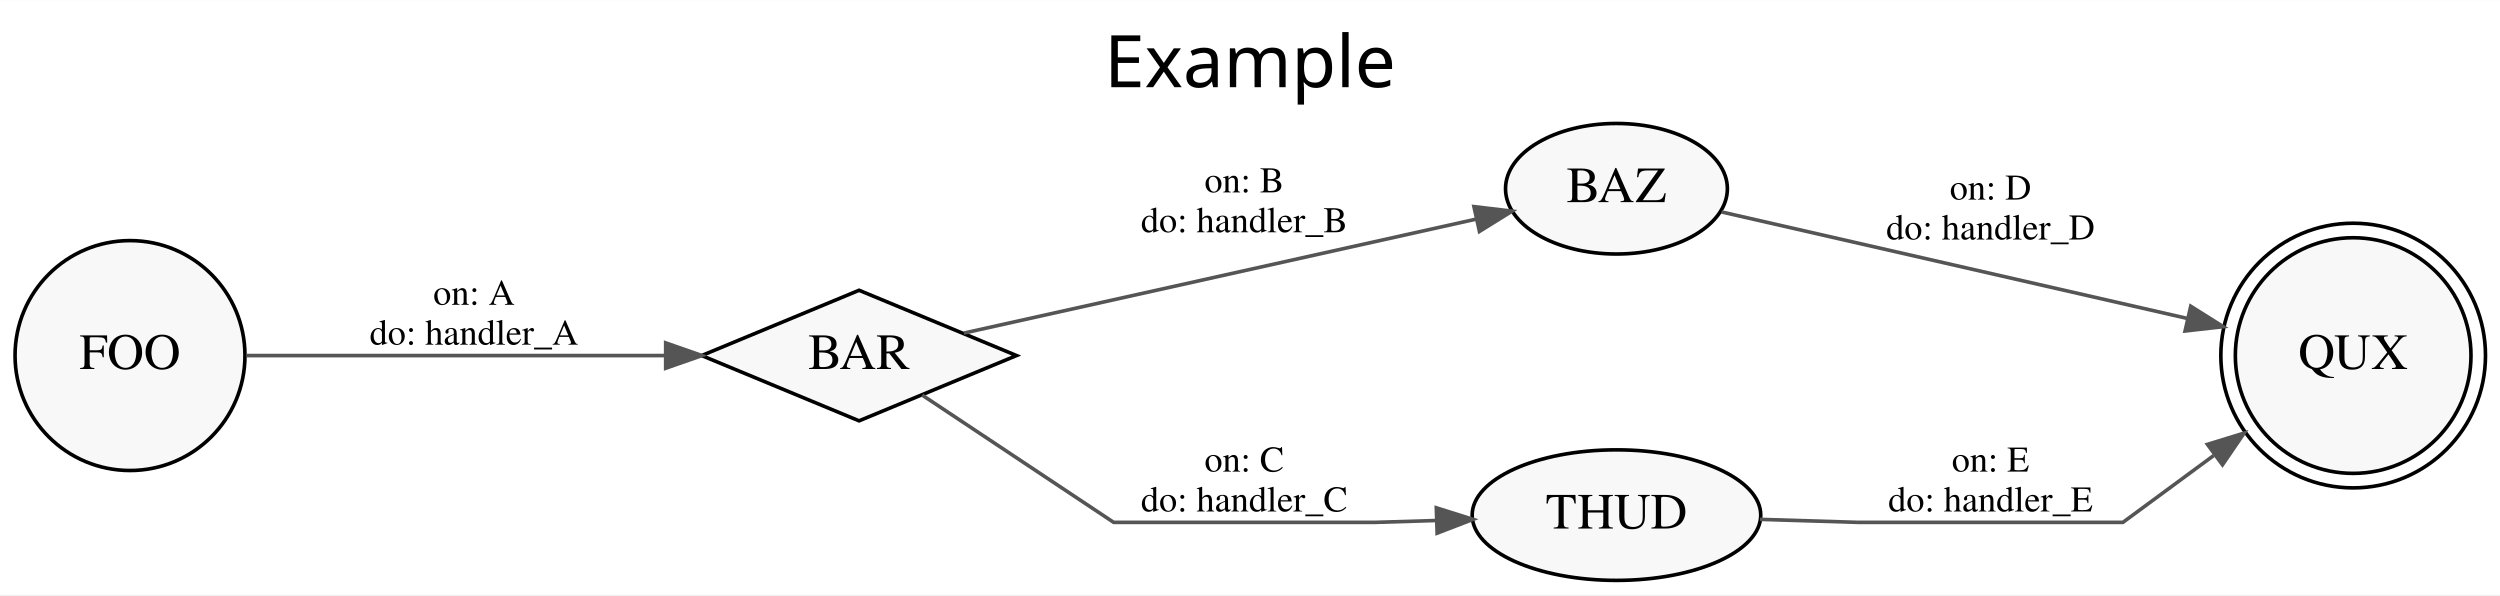
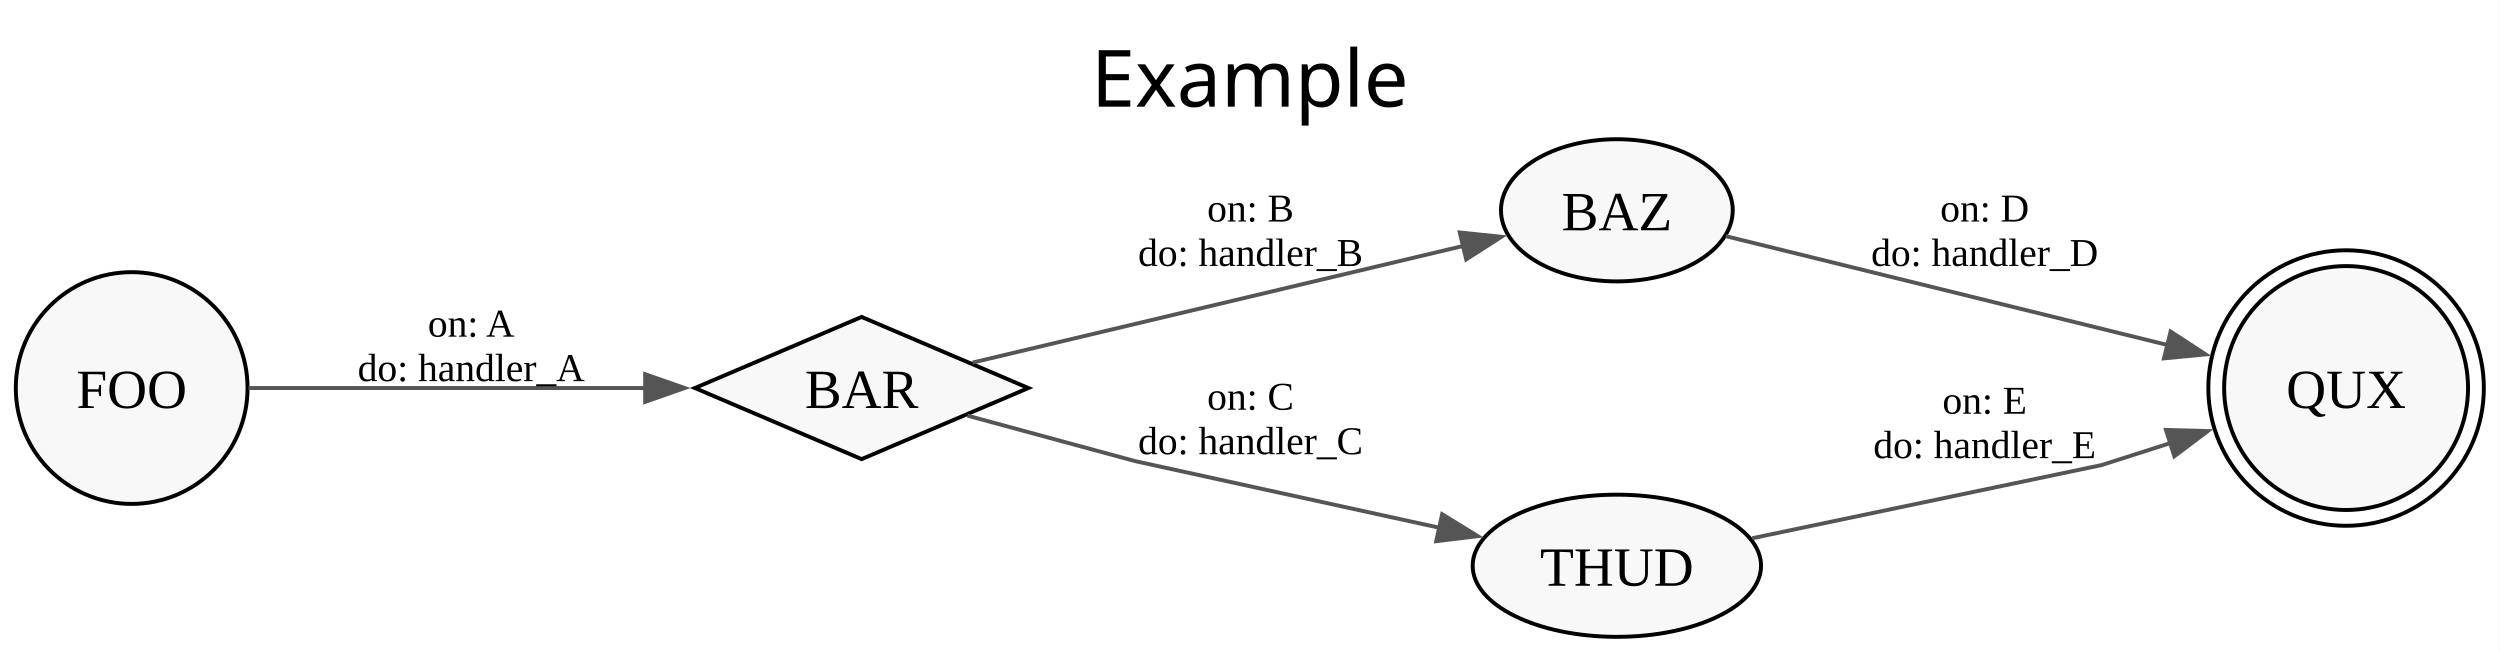
- <svg xmlns="http://www.w3.org/2000/svg" width="689pt" height="164pt" viewBox="0.00 0.00 689.38 164.00">
-   <g id="graph0" class="graph" transform="scale(1 1) rotate(0) translate(4 160)">
-     <polygon fill="white" stroke="transparent" points="-4,4 -4,-160 685.38,-160 685.38,4 -4,4" />
-     <text text-anchor="middle" x="340.69" y="-136" font-family="Arial Bold" font-size="20.00">Example</text>
+ <svg xmlns="http://www.w3.org/2000/svg" width="633pt" height="165pt" viewBox="0.00 0.00 633.00 165.00">
+   <g id="graph0" class="graph" transform="scale(1 1) rotate(0) translate(4 161.25)">
+     <polygon fill="white" stroke="none" points="-4,4 -4,-161.25 628.91,-161.25 628.91,4 -4,4" />
+     <text xml:space="preserve" text-anchor="middle" x="312.45" y="-134.25" font-family="Arial Bold" font-size="20.00">Example</text>
    <g id="node1" class="node">
-       <ellipse fill="#f8f8f8" stroke="black" cx="31.85" cy="-62" rx="31.7" ry="31.7" />
-       <text text-anchor="middle" x="31.85" y="-58.3" font-family="Times,serif" font-size="14.00">FOO</text>
+       <ellipse fill="#f8f8f8" stroke="black" cx="29.34" cy="-63" rx="29.34" ry="29.34" />
+       <text xml:space="preserve" text-anchor="middle" x="29.34" y="-57.95" font-family="Times New Roman,serif" font-size="14.00">FOO</text>
    </g>
    <g id="node2" class="node">
-       <polygon fill="#f8f8f8" stroke="black" points="232.89,-80 189.49,-62 232.89,-44 276.3,-62 232.89,-80" />
-       <text text-anchor="middle" x="232.89" y="-58.3" font-family="Times,serif" font-size="14.00">BAR</text>
+       <polygon fill="#f8f8f8" stroke="black" points="214.16,-81 171.94,-63 214.16,-45 256.38,-63 214.16,-81" />
+       <text xml:space="preserve" text-anchor="middle" x="214.16" y="-57.95" font-family="Times New Roman,serif" font-size="14.00">BAR</text>
    </g>
    <g id="edge1" class="edge">
-       <path fill="none" stroke="#555555" d="M63.95,-62C94.83,-62 142.75,-62 179.51,-62" />
-       <polygon fill="#555555" stroke="#555555" points="179.56,-65.5 189.56,-62 179.56,-58.5 179.56,-65.5" />
-       <text text-anchor="middle" x="126.69" y="-76" font-family="Times,serif" font-size="10.00">on: A</text>
-       <text text-anchor="middle" x="126.69" y="-65" font-family="Times,serif" font-size="10.00">do: handler_A</text>
+       <path fill="none" stroke="#555555" d="M58.91,-63C85.77,-63 126.66,-63 159.59,-63" />
+       <polygon fill="#555555" stroke="#555555" points="159.36,-66.5 169.36,-63 159.36,-59.5 159.36,-66.5" />
+       <text xml:space="preserve" text-anchor="middle" x="115.31" y="-76" font-family="Times New Roman,serif" font-size="10.00">on: A</text>
+       <text xml:space="preserve" text-anchor="middle" x="115.31" y="-64.75" font-family="Times New Roman,serif" font-size="10.00">do: handler_A</text>
    </g>
    <g id="node3" class="node">
-       <ellipse fill="#f8f8f8" stroke="black" cx="441.74" cy="-108" rx="30.59" ry="18" />
-       <text text-anchor="middle" x="441.74" y="-104.3" font-family="Times,serif" font-size="14.00">BAZ</text>
+       <ellipse fill="#f8f8f8" stroke="black" cx="405.39" cy="-108" rx="29.34" ry="18" />
+       <text xml:space="preserve" text-anchor="middle" x="405.39" y="-102.95" font-family="Times New Roman,serif" font-size="14.00">BAZ</text>
    </g>
    <g id="edge2" class="edge">
-       <path fill="none" stroke="#555555" d="M261.79,-68.2C298.29,-76.32 362.37,-90.57 403.13,-99.64" />
-       <polygon fill="#555555" stroke="#555555" points="402.44,-103.07 412.96,-101.82 403.96,-96.23 402.44,-103.07" />
-       <text text-anchor="middle" x="339.1" y="-107" font-family="Times,serif" font-size="10.00">on: B</text>
-       <text text-anchor="middle" x="339.1" y="-96" font-family="Times,serif" font-size="10.00">do: handler_B</text>
+       <path fill="none" stroke="#555555" d="M242.27,-69.45C274.96,-77.22 330.09,-90.33 366.86,-99.07" />
+       <polygon fill="#555555" stroke="#555555" points="365.62,-102.38 376.16,-101.29 367.24,-95.57 365.62,-102.38" />
+       <text xml:space="preserve" text-anchor="middle" x="312.63" y="-105.16" font-family="Times New Roman,serif" font-size="10.00">on: B</text>
+       <text xml:space="preserve" text-anchor="middle" x="312.63" y="-93.91" font-family="Times New Roman,serif" font-size="10.00">do: handler_B</text>
    </g>
    <g id="node4" class="node">
-       <ellipse fill="#f8f8f8" stroke="black" cx="441.74" cy="-18" rx="39.79" ry="18" />
-       <text text-anchor="middle" x="441.74" y="-14.3" font-family="Times,serif" font-size="14.00">THUD</text>
+       <ellipse fill="#f8f8f8" stroke="black" cx="405.39" cy="-18" rx="36.51" ry="18" />
+       <text xml:space="preserve" text-anchor="middle" x="405.39" y="-12.95" font-family="Times New Roman,serif" font-size="14.00">THUD</text>
    </g>
    <g id="edge3" class="edge">
-       <path fill="none" stroke="#555555" d="M250.29,-51.1C270.76,-37.5 303.1,-16 303.1,-16 303.1,-16 375.1,-16 375.1,-16 375.1,-16 382.29,-16.22 391.92,-16.51" />
-       <polygon fill="#555555" stroke="#555555" points="392.07,-20.02 402.18,-16.83 392.29,-13.02 392.07,-20.02" />
-       <text text-anchor="middle" x="339.1" y="-30" font-family="Times,serif" font-size="10.00">on: C</text>
-       <text text-anchor="middle" x="339.1" y="-19" font-family="Times,serif" font-size="10.00">do: handler_C</text>
+       <path fill="none" stroke="#555555" d="M240.95,-56.01C260.27,-50.77 283.38,-44.5 283.38,-44.5 283.38,-44.5 326.07,-35.15 360.73,-27.56" />
+       <polygon fill="#555555" stroke="#555555" points="361.15,-31.05 370.17,-25.5 359.65,-24.22 361.15,-31.05" />
+       <text xml:space="preserve" text-anchor="middle" x="312.63" y="-57.5" font-family="Times New Roman,serif" font-size="10.00">on: C</text>
+       <text xml:space="preserve" text-anchor="middle" x="312.63" y="-46.25" font-family="Times New Roman,serif" font-size="10.00">do: handler_C</text>
    </g>
    <g id="node5" class="node">
-       <ellipse fill="#f8f8f8" stroke="black" cx="644.89" cy="-62" rx="32.49" ry="32.49" />
-       <ellipse fill="none" stroke="black" cx="644.89" cy="-62" rx="36.49" ry="36.49" />
-       <text text-anchor="middle" x="644.89" y="-58.3" font-family="Times,serif" font-size="14.00">QUX</text>
+       <ellipse fill="#f8f8f8" stroke="black" cx="590.03" cy="-63" rx="30.88" ry="30.88" />
+       <ellipse fill="none" stroke="black" cx="590.03" cy="-63" rx="34.88" ry="34.88" />
+       <text xml:space="preserve" text-anchor="middle" x="590.03" y="-57.95" font-family="Times New Roman,serif" font-size="14.00">QUX</text>
    </g>
    <g id="edge4" class="edge">
-       <path fill="none" stroke="#555555" d="M470.71,-101.6C503.98,-94 559.94,-81.2 599.22,-72.22" />
-       <polygon fill="#555555" stroke="#555555" points="600.1,-75.6 609.07,-69.96 598.54,-68.78 600.1,-75.6" />
-       <text text-anchor="middle" x="544.89" y="-105" font-family="Times,serif" font-size="10.00">on: D</text>
-       <text text-anchor="middle" x="544.89" y="-94" font-family="Times,serif" font-size="10.00">do: handler_D</text>
+       <path fill="none" stroke="#555555" d="M432.95,-101.46C462.32,-94.22 510.1,-82.45 545.07,-73.83" />
+       <polygon fill="#555555" stroke="#555555" points="545.6,-77.31 554.47,-71.52 543.92,-70.51 545.6,-77.31" />
+       <text xml:space="preserve" text-anchor="middle" x="498.52" y="-105.16" font-family="Times New Roman,serif" font-size="10.00">on: D</text>
+       <text xml:space="preserve" text-anchor="middle" x="498.52" y="-93.91" font-family="Times New Roman,serif" font-size="10.00">do: handler_D</text>
    </g>
    <g id="edge5" class="edge">
-       <path fill="none" stroke="#555555" d="M481.31,-16.83C495.6,-16.39 508.39,-16 508.39,-16 508.39,-16 581.39,-16 581.39,-16 581.39,-16 593.13,-24.64 606.44,-34.44" />
-       <polygon fill="#555555" stroke="#555555" points="604.7,-37.51 614.83,-40.62 608.85,-31.87 604.7,-37.51" />
-       <text text-anchor="middle" x="544.89" y="-30" font-family="Times,serif" font-size="10.00">on: E</text>
-       <text text-anchor="middle" x="544.89" y="-19" font-family="Times,serif" font-size="10.00">do: handler_E</text>
+       <path fill="none" stroke="#555555" d="M439.66,-24.97C475.71,-32.52 528.15,-43.5 528.15,-43.5 528.15,-43.5 535.77,-45.94 545.61,-49.09" />
+       <polygon fill="#555555" stroke="#555555" points="544.42,-52.39 555.01,-52.1 546.55,-45.72 544.42,-52.39" />
+       <text xml:space="preserve" text-anchor="middle" x="498.52" y="-56.5" font-family="Times New Roman,serif" font-size="10.00">on: E</text>
+       <text xml:space="preserve" text-anchor="middle" x="498.52" y="-45.25" font-family="Times New Roman,serif" font-size="10.00">do: handler_E</text>
    </g>
  </g>
</svg>
